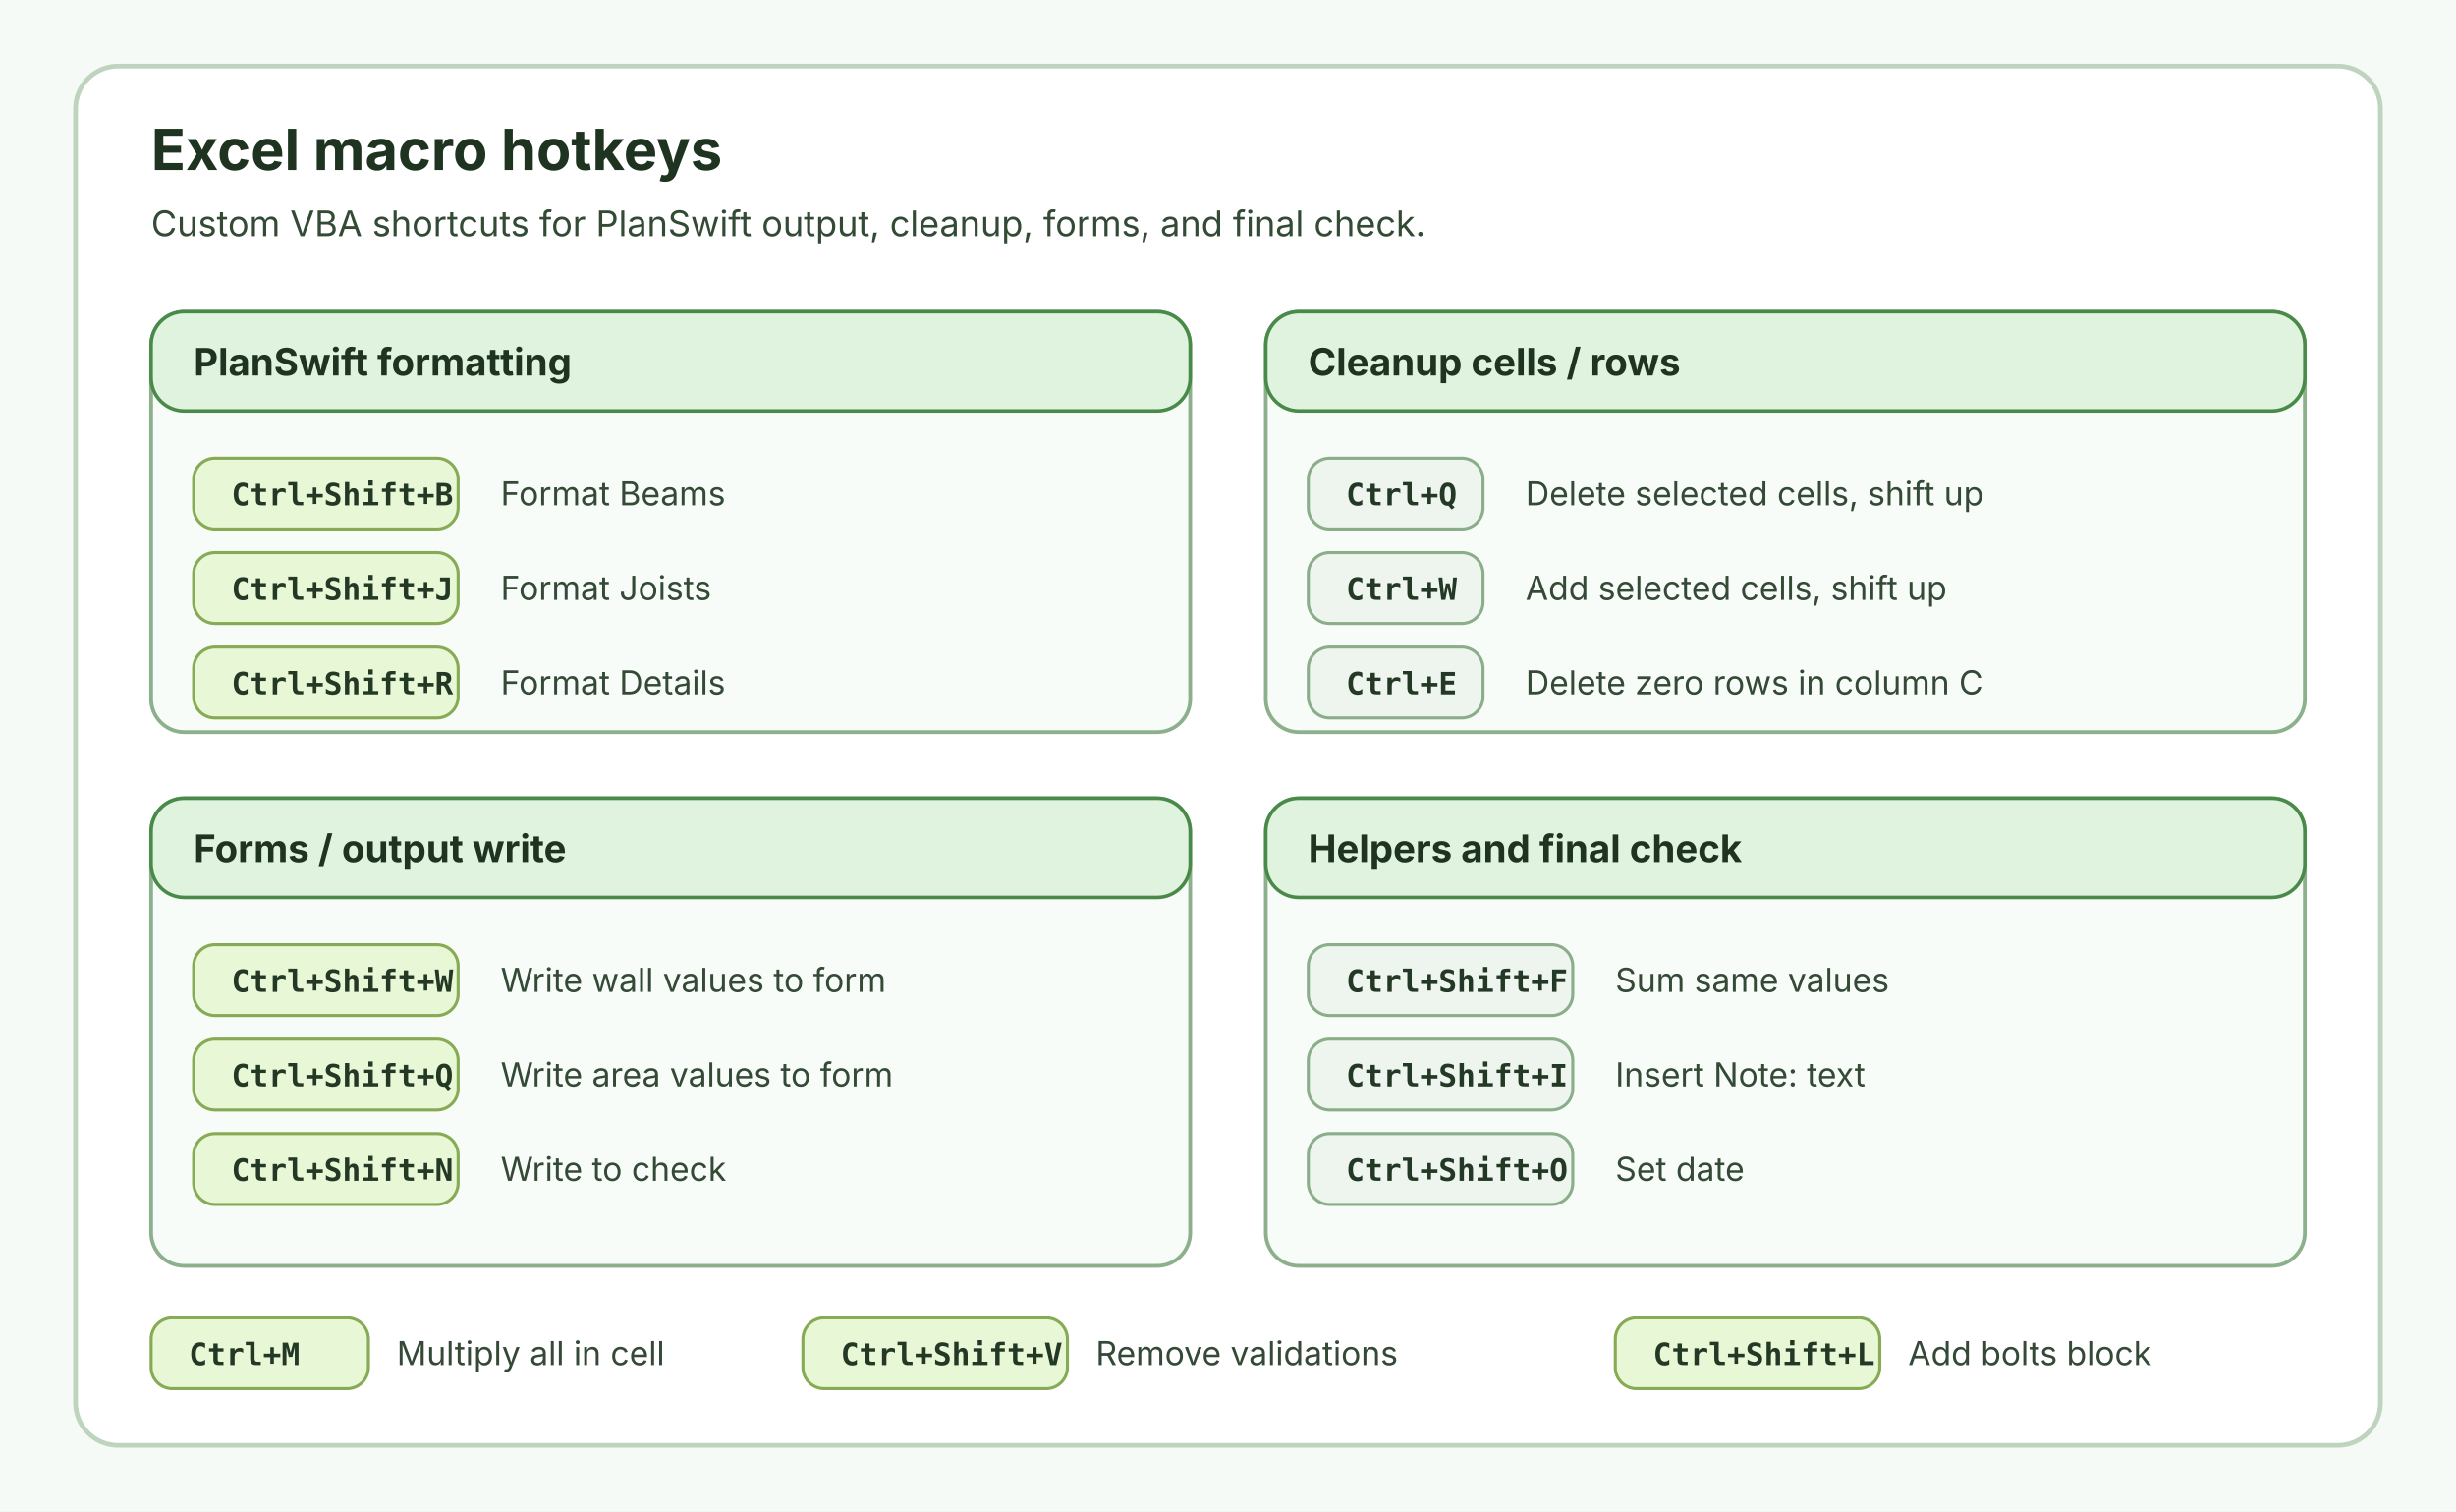
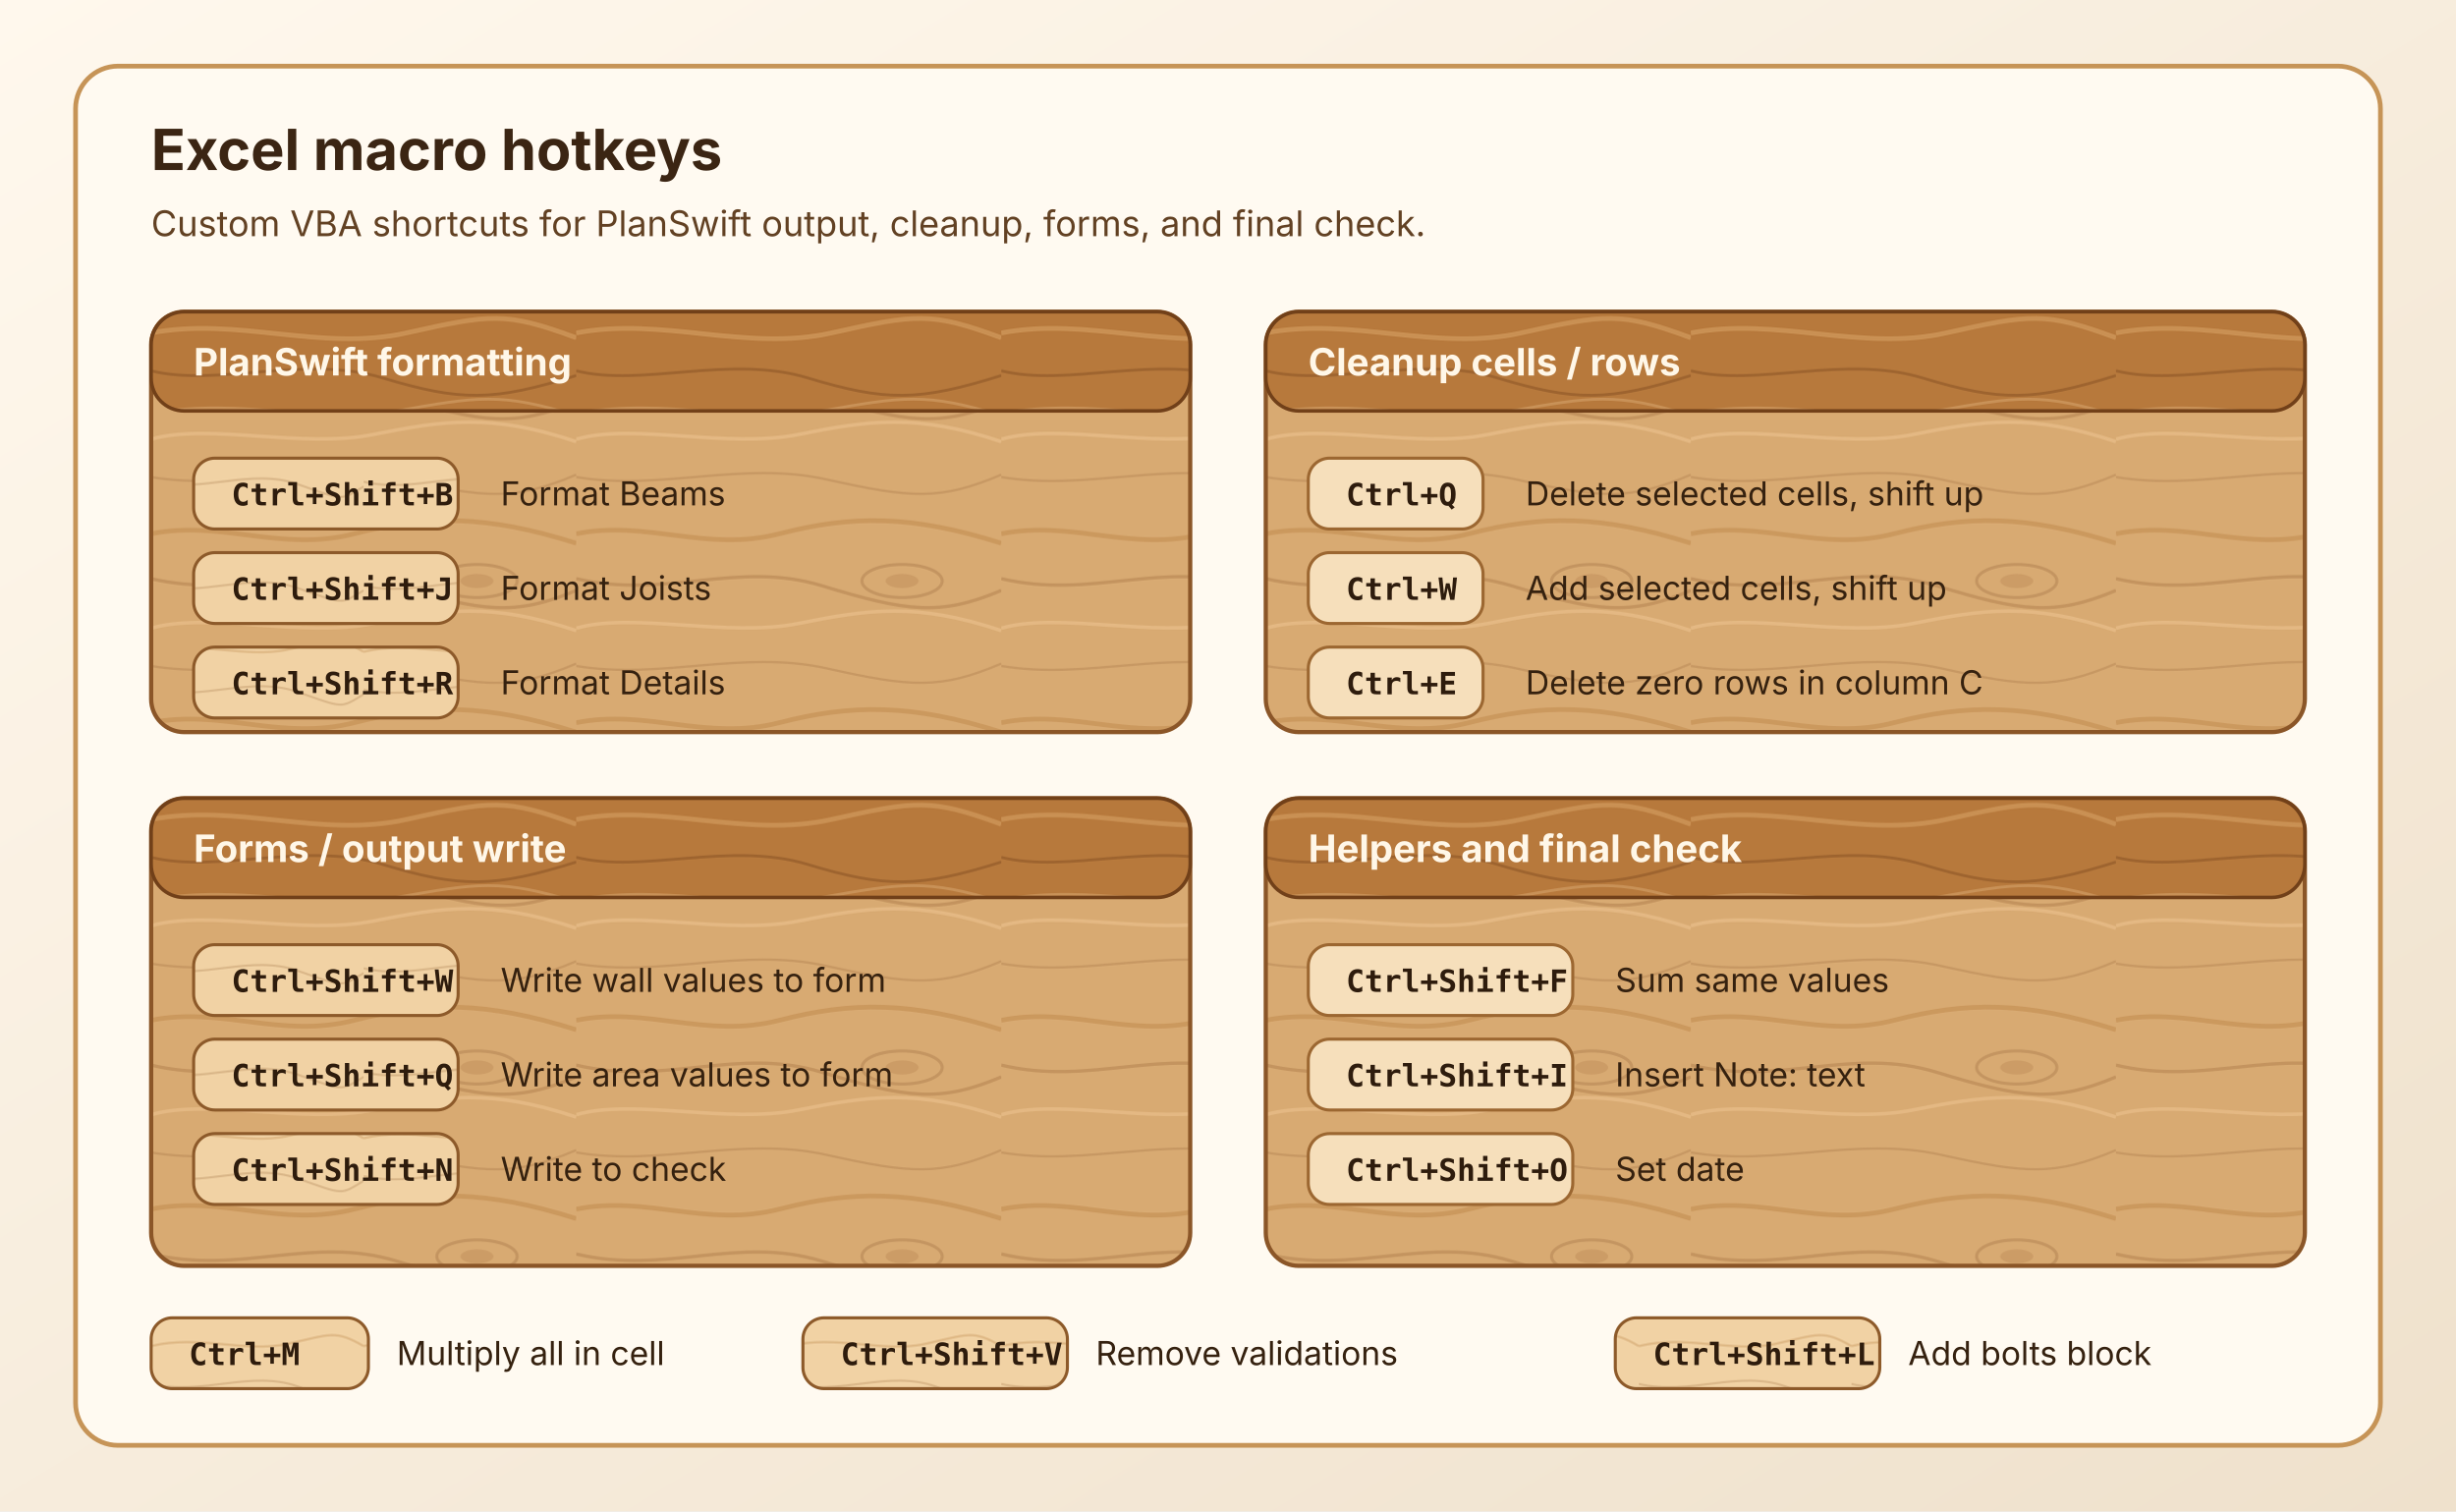
<svg xmlns="http://www.w3.org/2000/svg" width="1040" height="640" viewBox="0 0 1040 640" role="img" aria-labelledby="title desc">
  <defs>
+     <linearGradient id="pageWash" x1="0" y1="0" x2="1" y2="1">
+       <stop offset="0" stop-color="#fff8ed" />
+       <stop offset="1" stop-color="#efe1cc" />
+     </linearGradient>
+     <pattern id="woodBody" width="180" height="80" patternUnits="userSpaceOnUse">
+       <rect width="180" height="80" fill="#d8aa72" />
+       <path d="M0 14 C30 8, 55 22, 86 14 S142 6, 180 18" stroke="#b47738" stroke-width="2" opacity=".34" fill="none" />
+       <path d="M0 33 C38 42, 68 25, 104 36 S154 49, 180 38" stroke="#8f5b2d" stroke-width="1.4" opacity=".28" fill="none" />
+       <path d="M0 54 C24 47, 64 58, 94 52 S144 43, 180 55" stroke="#f1c996" stroke-width="1.5" opacity=".45" fill="none" />
+       <path d="M0 70 C36 76, 70 63, 106 71 S154 80, 180 69" stroke="#7c4a23" stroke-width="1" opacity=".18" fill="none" />
+       <ellipse cx="138" cy="34" rx="17" ry="7" fill="none" stroke="#7b4a23" stroke-width="1.3" opacity=".22" />
+       <ellipse cx="138" cy="34" rx="7" ry="3" fill="#986133" opacity=".18" />
+     </pattern>
+     <pattern id="woodHead" width="180" height="54" patternUnits="userSpaceOnUse">
+       <rect width="180" height="54" fill="#b7793c" />
+       <path d="M0 9 C36 2, 72 17, 108 9 S150 0, 180 11" stroke="#e8b678" stroke-width="2" opacity=".38" fill="none" />
+       <path d="M0 25 C28 32, 65 18, 98 28 S145 38, 180 27" stroke="#6f3d18" stroke-width="1.2" opacity=".35" fill="none" />
+       <path d="M0 43 C40 36, 70 48, 104 42 S148 34, 180 44" stroke="#f1c996" stroke-width="1.2" opacity=".3" fill="none" />
+     </pattern>
+     <pattern id="woodKey" width="90" height="44" patternUnits="userSpaceOnUse">
+       <rect width="90" height="44" fill="#f1d2a4" />
+       <path d="M0 12 C20 7, 40 15, 58 11 S78 5, 90 12" stroke="#b47a3e" stroke-width="1" opacity=".28" fill="none" />
+       <path d="M0 28 C22 33, 42 22, 62 29 S80 36, 90 30" stroke="#8a5728" stroke-width=".9" opacity=".22" fill="none" />
+     </pattern>
    <style>
-       .bg { fill: #f6faf6; }
-       .panel { fill: #ffffff; stroke: #bfd4bf; stroke-width: 2; }
-       .group { fill: #f8fcf8; stroke: #8caf8c; stroke-width: 1.6; }
-       .head { fill: #dff3df; stroke: #498a49; stroke-width: 1.5; }
-       .title { fill: #1f3321; font-family: Inter, Arial, sans-serif; font-size: 24px; font-weight: 700; }
-       .subtitle { fill: #334a35; font-family: Inter, Arial, sans-serif; font-size: 15px; }
-       .label { fill: #1f3321; font-family: Inter, Arial, sans-serif; font-size: 16px; font-weight: 700; }
-       .text { fill: #344936; font-family: Inter, Arial, sans-serif; font-size: 14px; }
-       .key { fill: #e8f7d6; stroke: #87aa54; stroke-width: 1.3; rx: 9; }
-       .key2 { fill: #eef5ee; stroke: #8aae8a; stroke-width: 1.3; rx: 9; }
-       .kbd { fill: #243925; font-family: JetBrains Mono, Consolas, monospace; font-size: 13px; font-weight: 700; }
+       .bg { fill: url(#pageWash); }
+       .panel { fill: #fffaf1; stroke: #c69457; stroke-width: 2; }
+       .group { fill: url(#woodBody); stroke: #8b5628; stroke-width: 1.8; }
+       .head { fill: url(#woodHead); stroke: #714019; stroke-width: 1.5; }
+       .title { fill: #3b2513; font-family: Inter, Arial, sans-serif; font-size: 24px; font-weight: 700; }
+       .subtitle { fill: #624123; font-family: Inter, Arial, sans-serif; font-size: 15px; }
+       .label { fill: #fff7e8; font-family: Inter, Arial, sans-serif; font-size: 16px; font-weight: 700; }
+       .text { fill: #35210f; font-family: Inter, Arial, sans-serif; font-size: 14px; }
+       .key { fill: url(#woodKey); stroke: #8d5a2a; stroke-width: 1.3; rx: 9; }
+       .key2 { fill: #f6dfbb; stroke: #9c6731; stroke-width: 1.3; rx: 9; }
+       .kbd { fill: #2e1c0d; font-family: JetBrains Mono, Consolas, monospace; font-size: 13px; font-weight: 700; }
    </style>
  </defs>
  <rect class="bg" width="1040" height="640" />
  <rect class="panel" x="32" y="28" width="976" height="584" rx="18" />
  <text class="title" x="64" y="72">Excel macro hotkeys</text>
  <text class="subtitle" x="64" y="100">Custom VBA shortcuts for PlanSwift output, cleanup, forms, and final check.</text>
  <g transform="translate(64 132)">
    <rect class="group" x="0" y="0" width="440" height="178" rx="14" />
    <rect class="head" x="0" y="0" width="440" height="42" rx="14" />
    <text class="label" x="18" y="27">PlanSwift formatting</text>
    <rect class="key" x="18" y="62" width="112" height="30" />
    <text class="kbd" x="34" y="82">Ctrl+Shift+B</text>
    <text class="text" x="148" y="82">Format Beams</text>
    <rect class="key" x="18" y="102" width="112" height="30" />
    <text class="kbd" x="34" y="122">Ctrl+Shift+J</text>
    <text class="text" x="148" y="122">Format Joists</text>
    <rect class="key" x="18" y="142" width="112" height="30" />
    <text class="kbd" x="34" y="162">Ctrl+Shift+R</text>
    <text class="text" x="148" y="162">Format Details</text>
  </g>
  <g transform="translate(536 132)">
    <rect class="group" x="0" y="0" width="440" height="178" rx="14" />
    <rect class="head" x="0" y="0" width="440" height="42" rx="14" />
    <text class="label" x="18" y="27">Cleanup cells / rows</text>
    <rect class="key2" x="18" y="62" width="74" height="30" />
    <text class="kbd" x="34" y="82">Ctrl+Q</text>
    <text class="text" x="110" y="82">Delete selected cells, shift up</text>
    <rect class="key2" x="18" y="102" width="74" height="30" />
    <text class="kbd" x="34" y="122">Ctrl+W</text>
    <text class="text" x="110" y="122">Add selected cells, shift up</text>
    <rect class="key2" x="18" y="142" width="74" height="30" />
    <text class="kbd" x="34" y="162">Ctrl+E</text>
    <text class="text" x="110" y="162">Delete zero rows in column C</text>
  </g>
  <g transform="translate(64 338)">
    <rect class="group" x="0" y="0" width="440" height="198" rx="14" />
    <rect class="head" x="0" y="0" width="440" height="42" rx="14" />
    <text class="label" x="18" y="27">Forms / output write</text>
    <rect class="key" x="18" y="62" width="112" height="30" />
    <text class="kbd" x="34" y="82">Ctrl+Shift+W</text>
    <text class="text" x="148" y="82">Write wall values to form</text>
    <rect class="key" x="18" y="102" width="112" height="30" />
    <text class="kbd" x="34" y="122">Ctrl+Shift+Q</text>
    <text class="text" x="148" y="122">Write area values to form</text>
    <rect class="key" x="18" y="142" width="112" height="30" />
    <text class="kbd" x="34" y="162">Ctrl+Shift+N</text>
    <text class="text" x="148" y="162">Write to check</text>
  </g>
  <g transform="translate(536 338)">
    <rect class="group" x="0" y="0" width="440" height="198" rx="14" />
    <rect class="head" x="0" y="0" width="440" height="42" rx="14" />
    <text class="label" x="18" y="27">Helpers and final check</text>
    <rect class="key2" x="18" y="62" width="112" height="30" />
    <text class="kbd" x="34" y="82">Ctrl+Shift+F</text>
    <text class="text" x="148" y="82">Sum same values</text>
    <rect class="key2" x="18" y="102" width="112" height="30" />
    <text class="kbd" x="34" y="122">Ctrl+Shift+I</text>
    <text class="text" x="148" y="122">Insert Note: text</text>
    <rect class="key2" x="18" y="142" width="112" height="30" />
    <text class="kbd" x="34" y="162">Ctrl+Shift+O</text>
    <text class="text" x="148" y="162">Set date</text>
  </g>
  <g transform="translate(64 558)">
    <rect class="key" x="0" y="0" width="92" height="30" />
    <text class="kbd" x="16" y="20">Ctrl+M</text>
    <text class="text" x="104" y="20">Multiply all in cell</text>
    <rect class="key" x="276" y="0" width="112" height="30" />
    <text class="kbd" x="292" y="20">Ctrl+Shift+V</text>
    <text class="text" x="400" y="20">Remove validations</text>
    <rect class="key" x="620" y="0" width="112" height="30" />
    <text class="kbd" x="636" y="20">Ctrl+Shift+L</text>
    <text class="text" x="744" y="20">Add bolts block</text>
  </g>
</svg>
